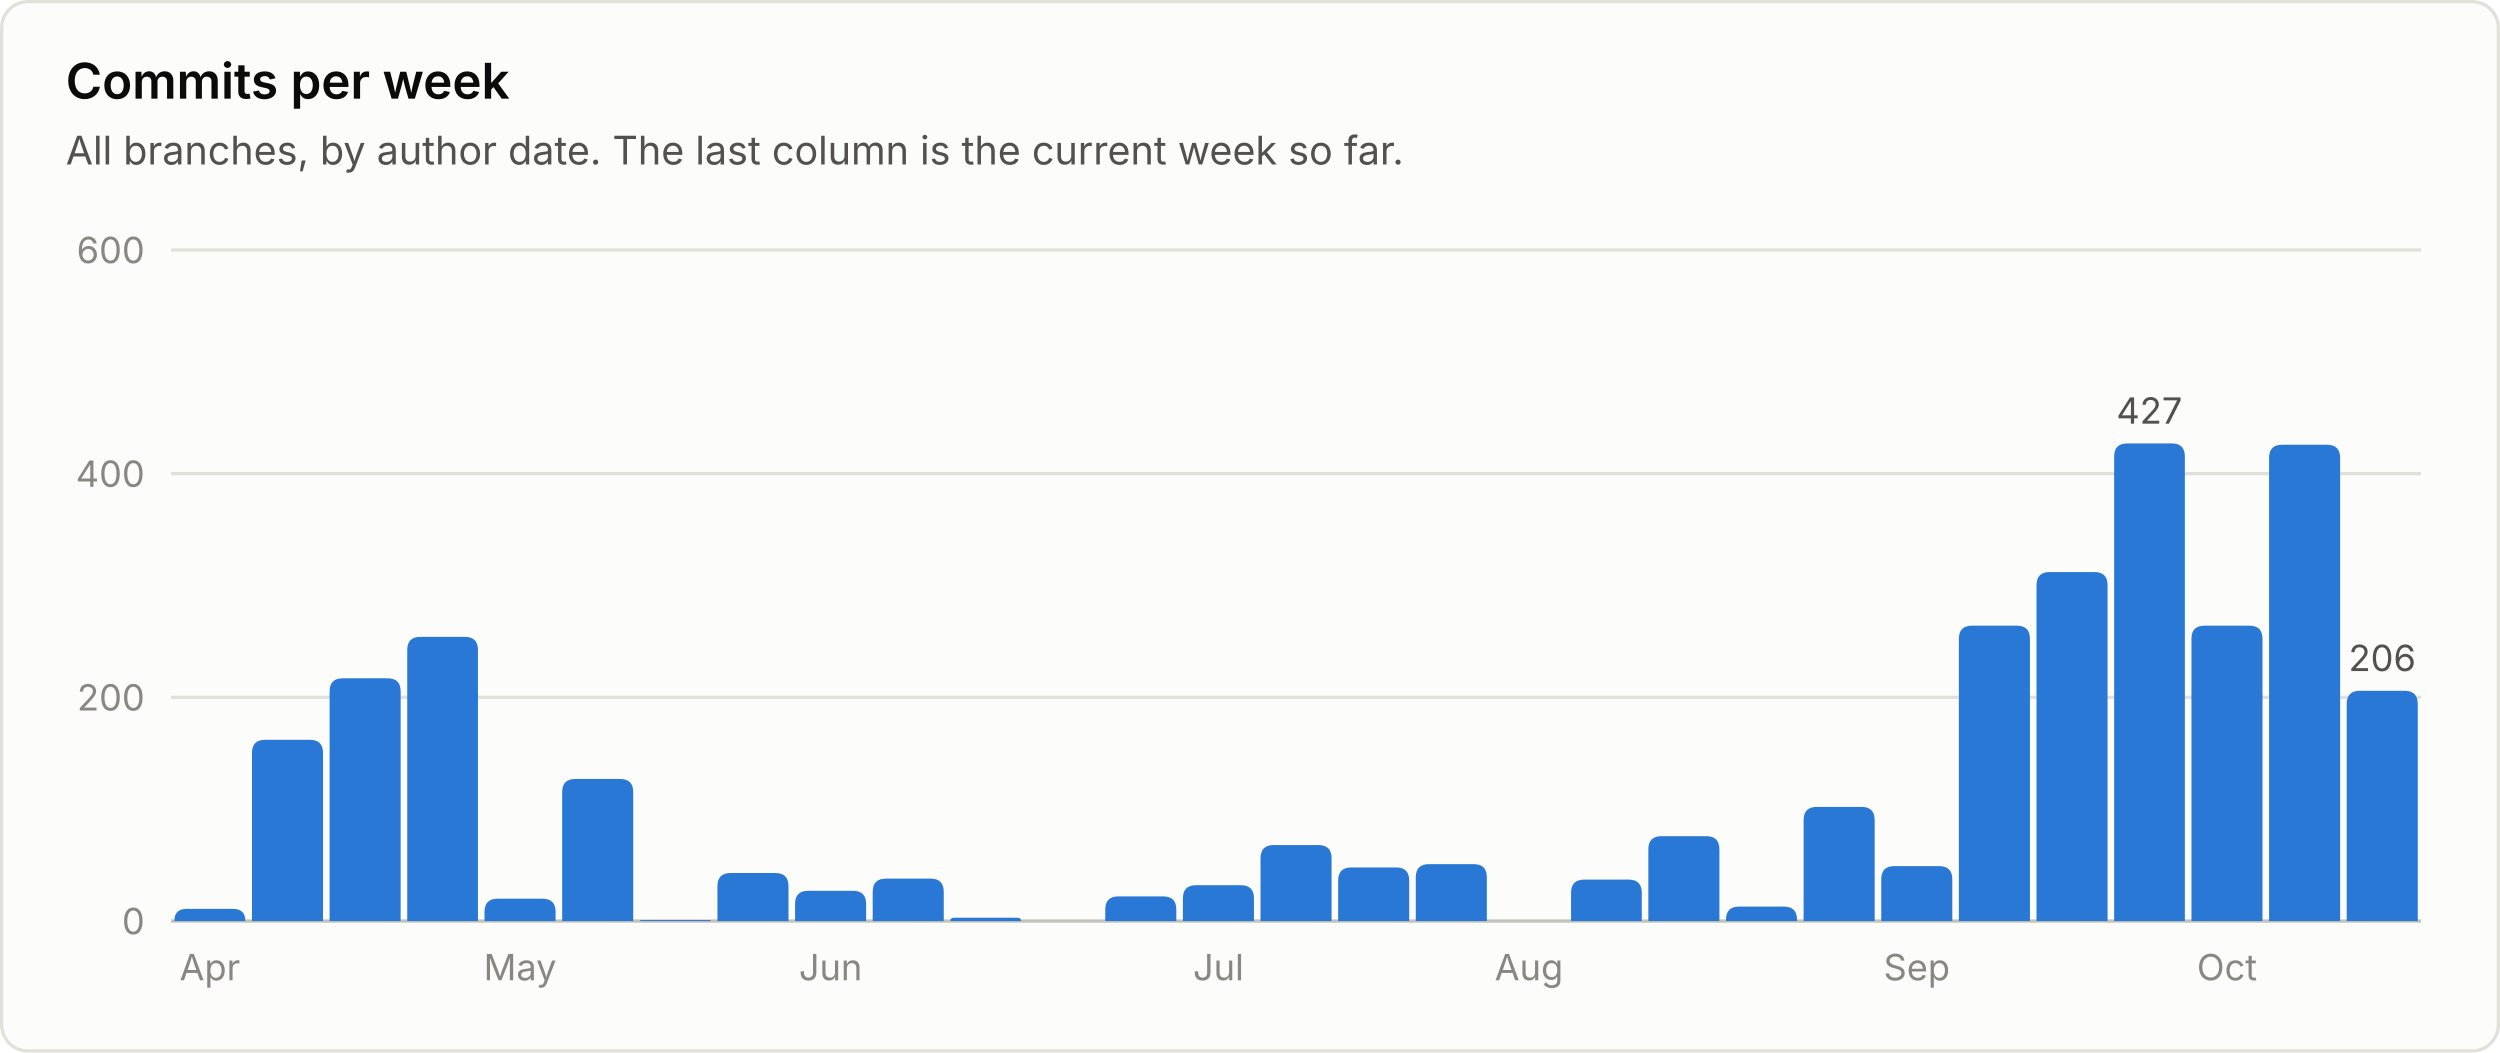
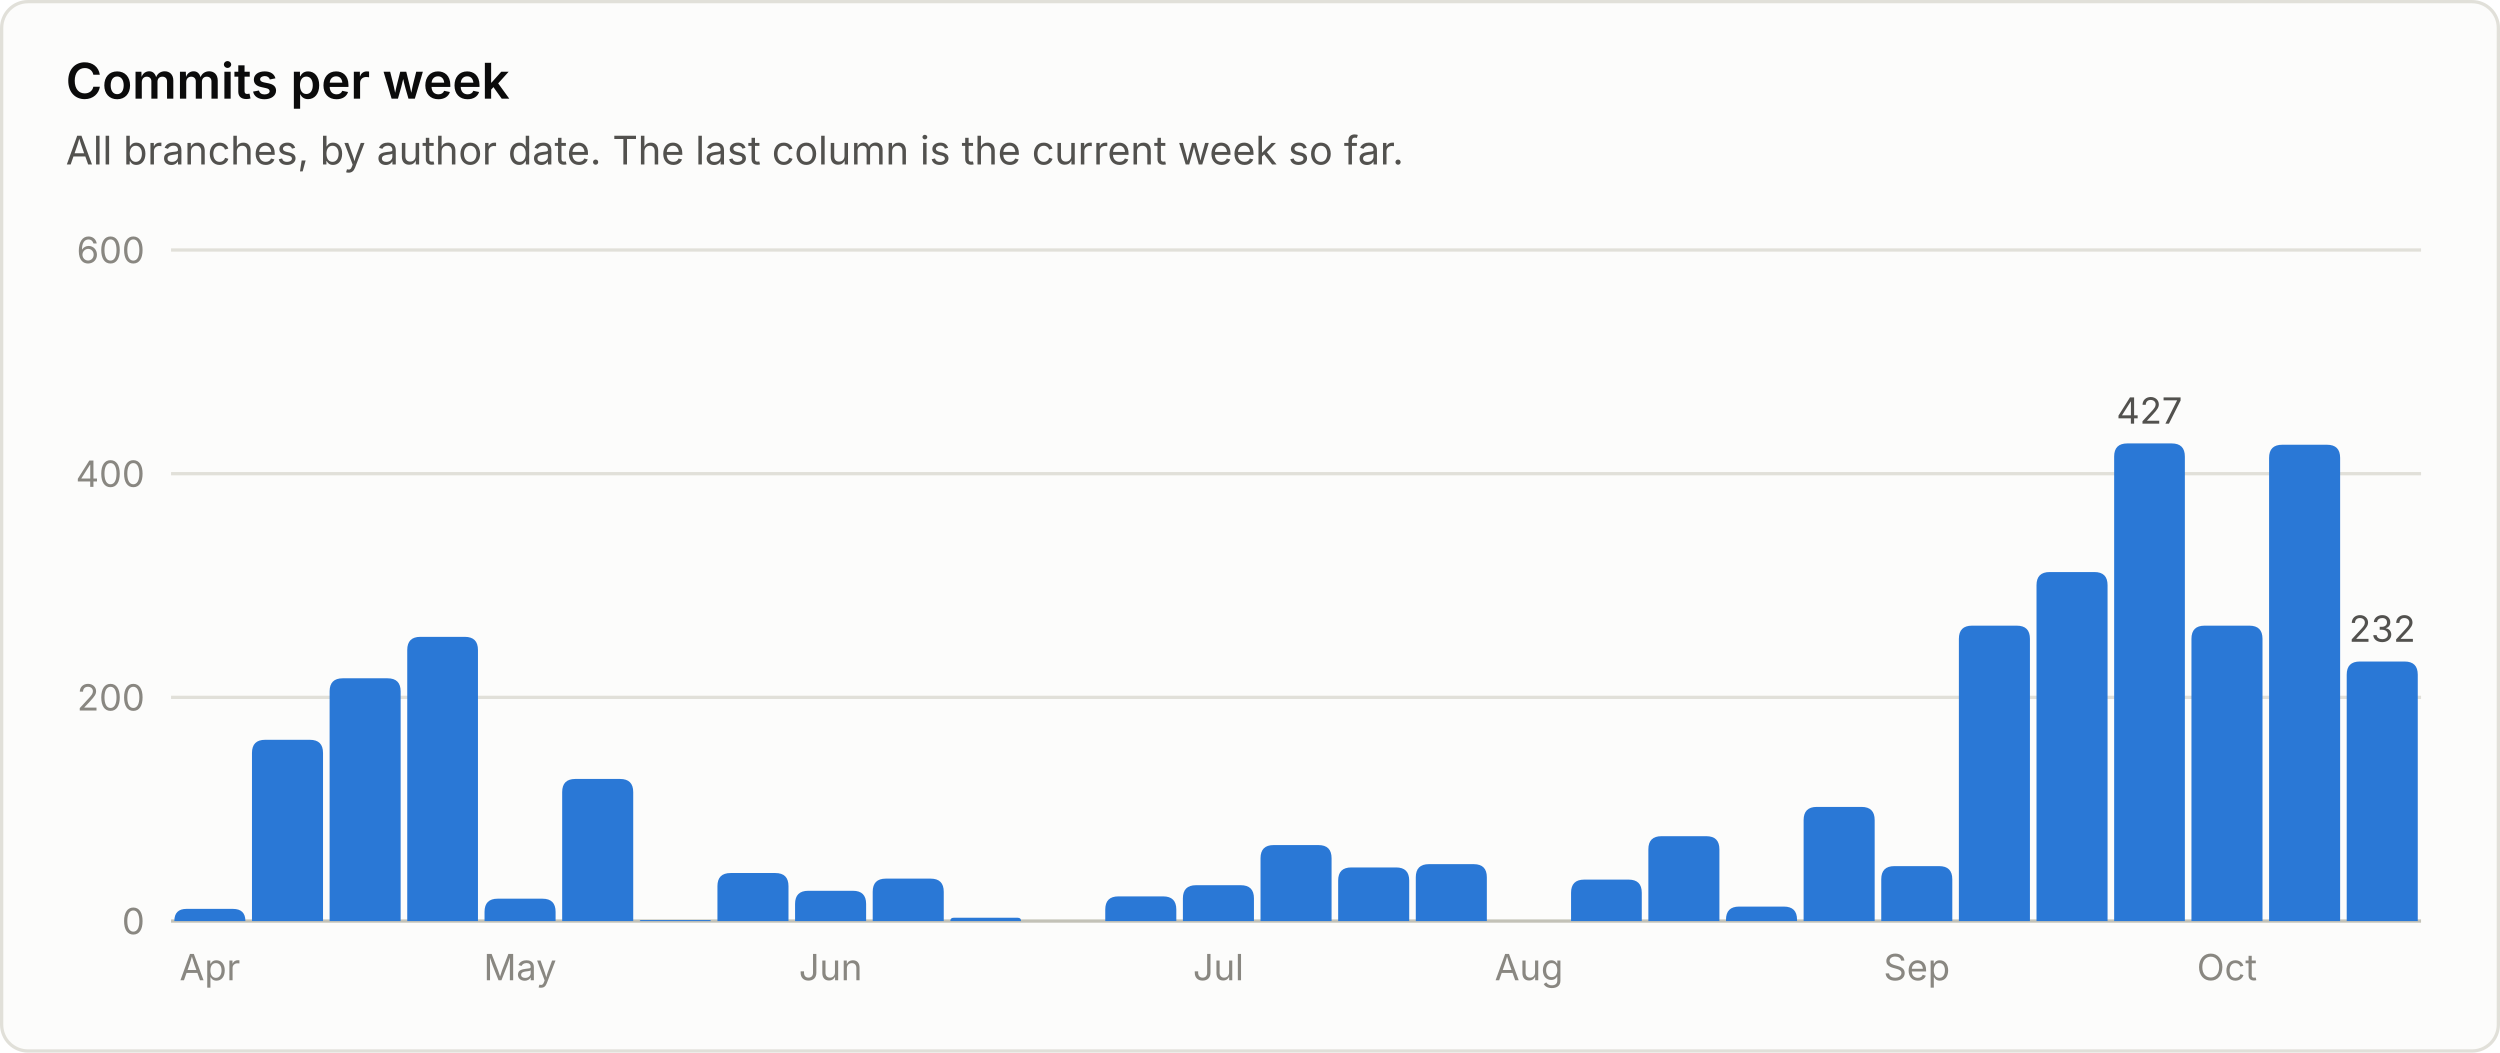
<svg xmlns="http://www.w3.org/2000/svg" viewBox="0 0 760 320" width="760" height="320" role="img" font-family="system-ui, -apple-system, 'Segoe UI', sans-serif">
  <rect x="0.5" y="0.5" width="759" height="319" rx="8" fill="#fcfcfb" stroke="#e1e0d9" />
  <text x="20.0" y="30.0" fill="#0b0b0b" font-size="15" font-weight="600" text-anchor="start">Commits per week</text>
  <text x="20.0" y="50.0" fill="#52514e" font-size="12" font-weight="400" text-anchor="start">All branches, by author date. The last column is the current week so far.</text>
  <line x1="52" y1="280.0" x2="736" y2="280.0" stroke="#c3c2b7" stroke-width="1" />
  <text x="44.0" y="284.0" fill="#898781" font-size="11" font-weight="400" text-anchor="end">0</text>
  <line x1="52" y1="212.0" x2="736" y2="212.0" stroke="#e1e0d9" stroke-width="1" />
  <text x="44.0" y="216.0" fill="#898781" font-size="11" font-weight="400" text-anchor="end">200</text>
  <line x1="52" y1="144.0" x2="736" y2="144.0" stroke="#e1e0d9" stroke-width="1" />
  <text x="44.0" y="148.0" fill="#898781" font-size="11" font-weight="400" text-anchor="end">400</text>
  <line x1="52" y1="76.0" x2="736" y2="76.0" stroke="#e1e0d9" stroke-width="1" />
  <text x="44.0" y="80.0" fill="#898781" font-size="11" font-weight="400" text-anchor="end">600</text>
  <path d="M53.0 280.0 V280.0 Q53.0 276.3 56.7 276.3 H70.8 Q74.6 276.3 74.6 280.0 V280.0 Z" fill="#2a78d6" />
  <text x="63.8" y="298.0" fill="#898781" font-size="11" font-weight="400" text-anchor="middle">Apr</text>
  <path d="M76.6 280.0 V228.9 Q76.6 224.9 80.6 224.9 H94.2 Q98.2 224.9 98.2 228.9 V280.0 Z" fill="#2a78d6" />
  <path d="M100.2 280.0 V210.2 Q100.2 206.2 104.2 206.2 H117.8 Q121.8 206.2 121.8 210.2 V280.0 Z" fill="#2a78d6" />
  <path d="M123.8 280.0 V197.6 Q123.8 193.6 127.8 193.6 H141.3 Q145.3 193.6 145.3 197.6 V280.0 Z" fill="#2a78d6" />
  <path d="M147.3 280.0 V277.2 Q147.3 273.2 151.3 273.2 H164.9 Q168.9 273.2 168.9 277.2 V280.0 Z" fill="#2a78d6" />
  <text x="158.1" y="298.0" fill="#898781" font-size="11" font-weight="400" text-anchor="middle">May</text>
  <path d="M170.9 280.0 V240.8 Q170.9 236.8 174.9 236.8 H188.5 Q192.5 236.8 192.5 240.8 V280.0 Z" fill="#2a78d6" />
  <path d="M194.5 280.0 V280.0 Q194.5 279.7 194.9 279.7 H215.8 Q216.1 279.7 216.1 280.0 V280.0 Z" fill="#2a78d6" />
  <path d="M218.1 280.0 V269.4 Q218.1 265.4 222.1 265.4 H235.7 Q239.7 265.4 239.7 269.4 V280.0 Z" fill="#2a78d6" />
  <path d="M241.7 280.0 V274.8 Q241.7 270.8 245.7 270.8 H259.3 Q263.3 270.8 263.3 274.8 V280.0 Z" fill="#2a78d6" />
  <text x="252.5" y="298.0" fill="#898781" font-size="11" font-weight="400" text-anchor="middle">Jun</text>
  <path d="M265.3 280.0 V271.1 Q265.3 267.1 269.3 267.1 H282.9 Q286.9 267.1 286.9 271.1 V280.0 Z" fill="#2a78d6" />
  <path d="M288.9 280.0 V280.0 Q288.9 279.0 289.9 279.0 H309.4 Q310.4 279.0 310.4 280.0 V280.0 Z" fill="#2a78d6" />
  <path d="M336.0 280.0 V276.5 Q336.0 272.5 340.0 272.5 H353.6 Q357.6 272.5 357.6 276.5 V280.0 Z" fill="#2a78d6" />
  <path d="M359.6 280.0 V273.1 Q359.6 269.1 363.6 269.1 H377.2 Q381.2 269.1 381.2 273.1 V280.0 Z" fill="#2a78d6" />
  <text x="370.4" y="298.0" fill="#898781" font-size="11" font-weight="400" text-anchor="middle">Jul</text>
  <path d="M383.2 280.0 V260.9 Q383.2 256.9 387.2 256.9 H400.8 Q404.8 256.9 404.8 260.9 V280.0 Z" fill="#2a78d6" />
  <path d="M406.8 280.0 V267.7 Q406.8 263.7 410.8 263.7 H424.4 Q428.4 263.7 428.4 267.7 V280.0 Z" fill="#2a78d6" />
  <path d="M430.4 280.0 V266.7 Q430.4 262.7 434.4 262.7 H448.0 Q452.0 262.7 452.0 266.7 V280.0 Z" fill="#2a78d6" />
  <text x="464.8" y="298.0" fill="#898781" font-size="11" font-weight="400" text-anchor="middle">Aug</text>
  <path d="M477.6 280.0 V271.4 Q477.6 267.4 481.6 267.4 H495.1 Q499.1 267.4 499.1 271.4 V280.0 Z" fill="#2a78d6" />
  <path d="M501.1 280.0 V258.2 Q501.1 254.2 505.1 254.2 H518.7 Q522.7 254.2 522.7 258.2 V280.0 Z" fill="#2a78d6" />
  <path d="M524.7 280.0 V279.6 Q524.7 275.6 528.7 275.6 H542.3 Q546.3 275.6 546.3 279.6 V280.0 Z" fill="#2a78d6" />
  <path d="M548.3 280.0 V249.3 Q548.3 245.3 552.3 245.3 H565.9 Q569.9 245.3 569.9 249.3 V280.0 Z" fill="#2a78d6" />
  <path d="M571.9 280.0 V267.3 Q571.9 263.3 575.9 263.3 H589.5 Q593.5 263.3 593.5 267.3 V280.0 Z" fill="#2a78d6" />
  <text x="582.7" y="298.0" fill="#898781" font-size="11" font-weight="400" text-anchor="middle">Sep</text>
  <path d="M595.5 280.0 V194.2 Q595.5 190.2 599.5 190.2 H613.1 Q617.1 190.2 617.1 194.2 V280.0 Z" fill="#2a78d6" />
  <path d="M619.1 280.0 V177.9 Q619.1 173.9 623.1 173.9 H636.7 Q640.7 173.9 640.7 177.9 V280.0 Z" fill="#2a78d6" />
  <path d="M642.7 280.0 V138.8 Q642.7 134.8 646.7 134.8 H660.2 Q664.2 134.8 664.2 138.8 V280.0 Z" fill="#2a78d6" />
  <text x="653.4" y="128.8" fill="#52514e" font-size="11" font-weight="400" text-anchor="middle">427</text>
  <path d="M666.2 280.0 V194.2 Q666.2 190.2 670.2 190.2 H683.8 Q687.8 190.2 687.8 194.2 V280.0 Z" fill="#2a78d6" />
  <text x="677.0" y="298.0" fill="#898781" font-size="11" font-weight="400" text-anchor="middle">Oct</text>
  <path d="M689.8 280.0 V139.2 Q689.8 135.2 693.8 135.2 H707.4 Q711.4 135.2 711.4 139.2 V280.0 Z" fill="#2a78d6" />
-   <path d="M713.4 280.0 V214.0 Q713.4 210.0 717.4 210.0 H731.0 Q735.0 210.0 735.0 214.0 V280.0 Z" fill="#2a78d6" />
-   <text x="724.2" y="204.0" fill="#52514e" font-size="11" font-weight="400" text-anchor="middle">206</text>
+   <path d="M713.4 280.0 V205.1 Q713.4 201.1 717.4 201.1 H731.0 Q735.0 201.1 735.0 205.1 V280.0 Z" fill="#2a78d6" />
+   <text x="724.2" y="195.1" fill="#52514e" font-size="11" font-weight="400" text-anchor="middle">232</text>
</svg>
